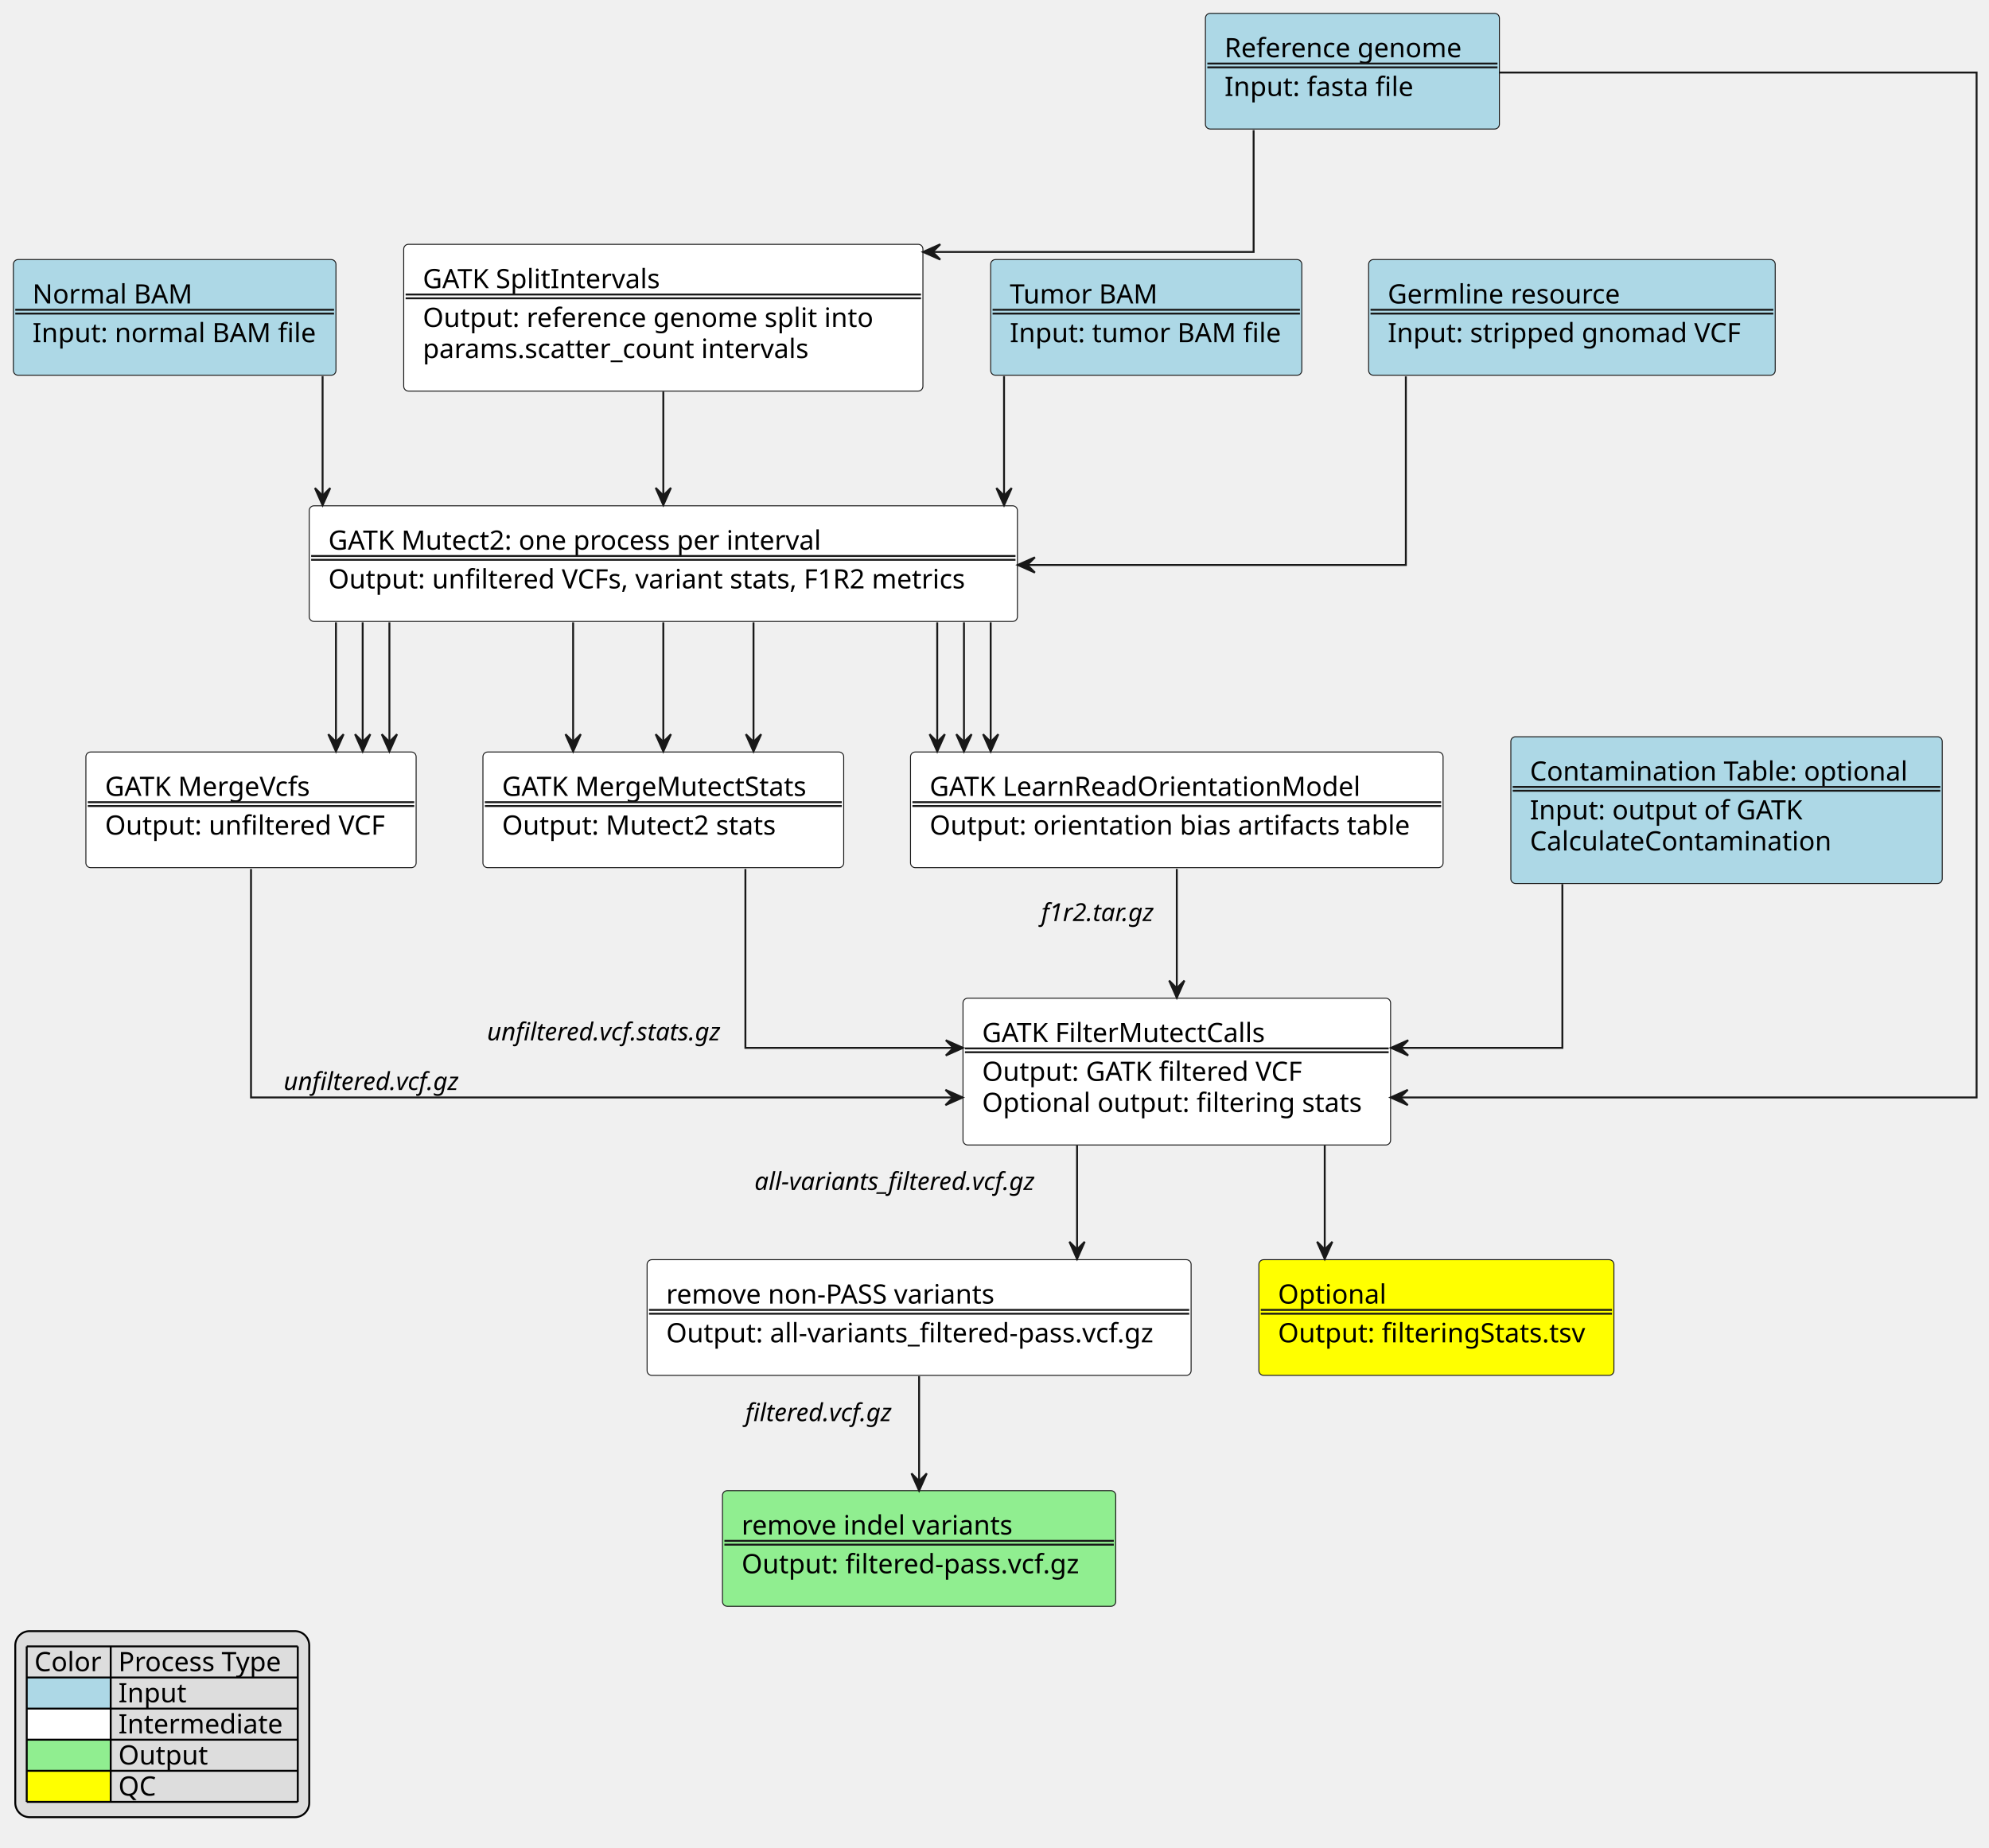
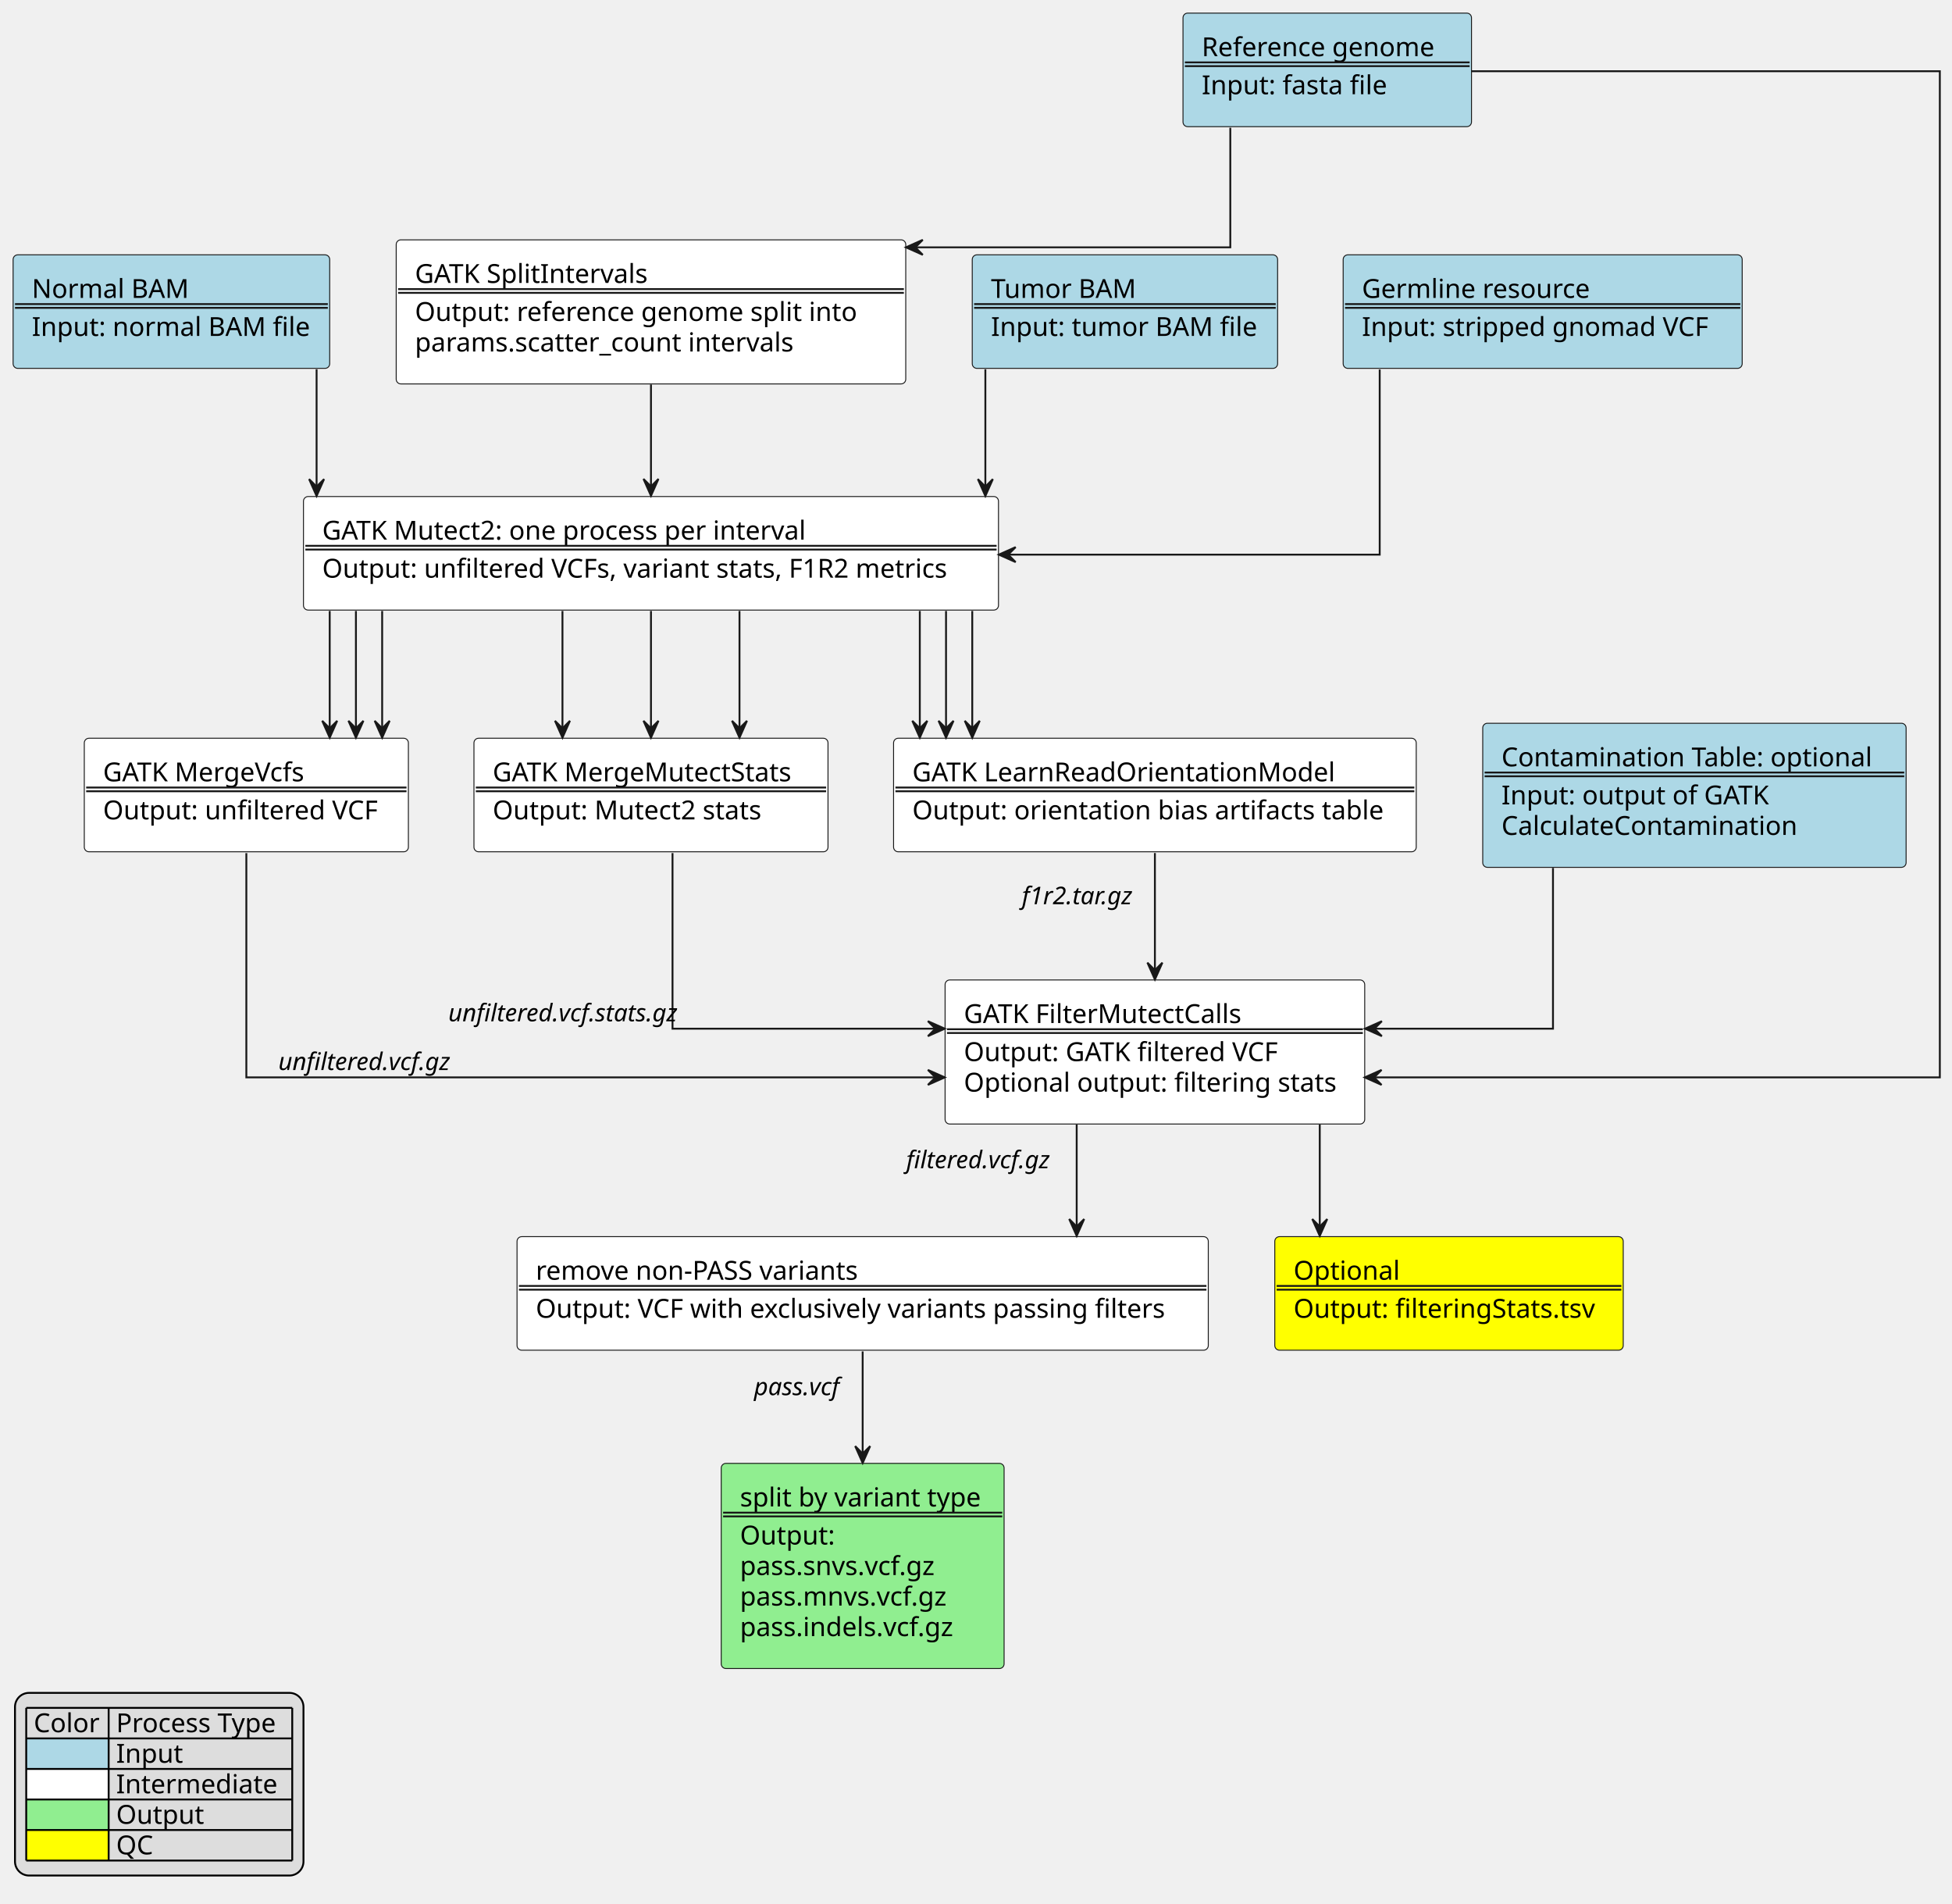
- <svg xmlns="http://www.w3.org/2000/svg" contentStyleType="text/css" height="968px" preserveAspectRatio="none" style="width:1042px;height:968px;background:#FFFFFF;" version="1.1" viewBox="0 0 1042 968" width="1042px" zoomAndPan="magnify">
+ <svg xmlns="http://www.w3.org/2000/svg" contentStyleType="text/css" height="1016px" preserveAspectRatio="none" style="width:1042px;height:1016px;background:#FFFFFF;" version="1.1" viewBox="0 0 1042 1016" width="1042px" zoomAndPan="magnify">
  <defs />
  <g>
    <g id="elem_normal_bam">
      <rect fill="#ADD8E6" height="60.594" rx="2.5" ry="2.5" style="stroke:#181818;stroke-width:0.5;" width="169" x="7" y="136" />
      <text fill="#000000" font-family="sans-serif" font-size="14" lengthAdjust="spacing" textLength="83" x="17" y="158.995">Normal BAM</text>
      <line style="stroke:#181818;stroke-width:1.0;" x1="8" x2="175" y1="162.297" y2="162.297" />
      <line style="stroke:#181818;stroke-width:1.0;" x1="8" x2="175" y1="164.297" y2="164.297" />
      <text fill="#000000" font-family="sans-serif" font-size="14" lengthAdjust="spacing" textLength="149" x="17" y="179.292">Input: normal BAM file</text>
    </g>
    <g id="elem_tumor_bam">
      <rect fill="#ADD8E6" height="60.594" rx="2.5" ry="2.5" style="stroke:#181818;stroke-width:0.5;" width="163" x="519" y="136" />
      <text fill="#000000" font-family="sans-serif" font-size="14" lengthAdjust="spacing" textLength="80" x="529" y="158.995">Tumor BAM</text>
      <line style="stroke:#181818;stroke-width:1.0;" x1="520" x2="681" y1="162.297" y2="162.297" />
      <line style="stroke:#181818;stroke-width:1.0;" x1="520" x2="681" y1="164.297" y2="164.297" />
      <text fill="#000000" font-family="sans-serif" font-size="14" lengthAdjust="spacing" textLength="143" x="529" y="179.292">Input: tumor BAM file</text>
    </g>
    <g id="elem_contamination_table">
      <rect fill="#ADD8E6" height="76.891" rx="2.5" ry="2.5" style="stroke:#181818;stroke-width:0.5;" width="226" x="791.5" y="386" />
      <text fill="#000000" font-family="sans-serif" font-size="14" lengthAdjust="spacing" textLength="206" x="801.5" y="408.995">Contamination Table: optional</text>
      <line style="stroke:#181818;stroke-width:1.0;" x1="792.5" x2="1016.5" y1="412.297" y2="412.297" />
      <line style="stroke:#181818;stroke-width:1.0;" x1="792.5" x2="1016.5" y1="414.297" y2="414.297" />
      <text fill="#000000" font-family="sans-serif" font-size="14" lengthAdjust="spacing" textLength="149" x="801.5" y="429.292">Input: output of GATK</text>
      <text fill="#000000" font-family="sans-serif" font-size="14" lengthAdjust="spacing" textLength="163" x="801.5" y="445.589">CalculateContamination</text>
    </g>
    <g id="elem_reference_genome">
      <rect fill="#ADD8E6" height="60.594" rx="2.5" ry="2.5" style="stroke:#181818;stroke-width:0.5;" width="154" x="631.5" y="7" />
      <text fill="#000000" font-family="sans-serif" font-size="14" lengthAdjust="spacing" textLength="134" x="641.5" y="29.995">Reference genome</text>
      <line style="stroke:#181818;stroke-width:1.0;" x1="632.5" x2="784.5" y1="33.297" y2="33.297" />
      <line style="stroke:#181818;stroke-width:1.0;" x1="632.5" x2="784.5" y1="35.297" y2="35.297" />
      <text fill="#000000" font-family="sans-serif" font-size="14" lengthAdjust="spacing" textLength="100" x="641.5" y="50.292">Input: fasta file</text>
    </g>
    <g id="elem_germline_resource">
      <rect fill="#ADD8E6" height="60.594" rx="2.5" ry="2.5" style="stroke:#181818;stroke-width:0.5;" width="213" x="717" y="136" />
      <text fill="#000000" font-family="sans-serif" font-size="14" lengthAdjust="spacing" textLength="128" x="727" y="158.995">Germline resource</text>
      <line style="stroke:#181818;stroke-width:1.0;" x1="718" x2="929" y1="162.297" y2="162.297" />
      <line style="stroke:#181818;stroke-width:1.0;" x1="718" x2="929" y1="164.297" y2="164.297" />
      <text fill="#000000" font-family="sans-serif" font-size="14" lengthAdjust="spacing" textLength="193" x="727" y="179.292">Input: stripped gnomad VCF</text>
    </g>
    <g id="elem_gatk_splitIntervals">
      <rect fill="#FFFFFF" height="76.891" rx="2.5" ry="2.5" style="stroke:#181818;stroke-width:0.5;" width="272" x="211.5" y="128" />
      <text fill="#000000" font-family="sans-serif" font-size="14" lengthAdjust="spacing" textLength="128" x="221.5" y="150.995">GATK SplitIntervals</text>
      <line style="stroke:#181818;stroke-width:1.0;" x1="212.5" x2="482.5" y1="154.297" y2="154.297" />
      <line style="stroke:#181818;stroke-width:1.0;" x1="212.5" x2="482.5" y1="156.297" y2="156.297" />
      <text fill="#000000" font-family="sans-serif" font-size="14" lengthAdjust="spacing" textLength="248" x="221.5" y="171.292">Output: reference genome split into</text>
      <text fill="#000000" font-family="sans-serif" font-size="14" lengthAdjust="spacing" textLength="211" x="221.5" y="187.589">params.scatter_count intervals</text>
    </g>
    <g id="elem_mutect2_call_sSNV">
      <rect fill="#FFFFFF" height="60.594" rx="2.5" ry="2.5" style="stroke:#181818;stroke-width:0.5;" width="371" x="162" y="265" />
      <text fill="#000000" font-family="sans-serif" font-size="14" lengthAdjust="spacing" textLength="275" x="172" y="287.995">GATK Mutect2: one process per interval</text>
      <line style="stroke:#181818;stroke-width:1.0;" x1="163" x2="532" y1="291.297" y2="291.297" />
      <line style="stroke:#181818;stroke-width:1.0;" x1="163" x2="532" y1="293.297" y2="293.297" />
      <text fill="#000000" font-family="sans-serif" font-size="14" lengthAdjust="spacing" textLength="351" x="172" y="308.292">Output: unfiltered VCFs, variant stats, F1R2 metrics</text>
    </g>
    <g id="elem_gatk_mergeVcfs">
      <rect fill="#FFFFFF" height="60.594" rx="2.5" ry="2.5" style="stroke:#181818;stroke-width:0.5;" width="173" x="45" y="394" />
      <text fill="#000000" font-family="sans-serif" font-size="14" lengthAdjust="spacing" textLength="115" x="55" y="416.995">GATK MergeVcfs</text>
      <line style="stroke:#181818;stroke-width:1.0;" x1="46" x2="217" y1="420.297" y2="420.297" />
      <line style="stroke:#181818;stroke-width:1.0;" x1="46" x2="217" y1="422.297" y2="422.297" />
      <text fill="#000000" font-family="sans-serif" font-size="14" lengthAdjust="spacing" textLength="153" x="55" y="437.292">Output: unfiltered VCF</text>
    </g>
    <g id="elem_mutect2_mergeStats">
      <rect fill="#FFFFFF" height="60.594" rx="2.5" ry="2.5" style="stroke:#181818;stroke-width:0.5;" width="189" x="253" y="394" />
      <text fill="#000000" font-family="sans-serif" font-size="14" lengthAdjust="spacing" textLength="169" x="263" y="416.995">GATK MergeMutectStats</text>
      <line style="stroke:#181818;stroke-width:1.0;" x1="254" x2="441" y1="420.297" y2="420.297" />
      <line style="stroke:#181818;stroke-width:1.0;" x1="254" x2="441" y1="422.297" y2="422.297" />
      <text fill="#000000" font-family="sans-serif" font-size="14" lengthAdjust="spacing" textLength="152" x="263" y="437.292">Output: Mutect2 stats</text>
    </g>
    <g id="elem_gatk_learnReadOrientation">
      <rect fill="#FFFFFF" height="60.594" rx="2.5" ry="2.5" style="stroke:#181818;stroke-width:0.5;" width="279" x="477" y="394" />
      <text fill="#000000" font-family="sans-serif" font-size="14" lengthAdjust="spacing" textLength="234" x="487" y="416.995">GATK LearnReadOrientationModel</text>
      <line style="stroke:#181818;stroke-width:1.0;" x1="478" x2="755" y1="420.297" y2="420.297" />
      <line style="stroke:#181818;stroke-width:1.0;" x1="478" x2="755" y1="422.297" y2="422.297" />
      <text fill="#000000" font-family="sans-serif" font-size="14" lengthAdjust="spacing" textLength="259" x="487" y="437.292">Output: orientation bias artifacts table</text>
    </g>
    <g id="elem_mutect2_filterCalls">
      <rect fill="#FFFFFF" height="76.891" rx="2.5" ry="2.5" style="stroke:#181818;stroke-width:0.5;" width="224" x="504.5" y="523" />
      <text fill="#000000" font-family="sans-serif" font-size="14" lengthAdjust="spacing" textLength="155" x="514.5" y="545.995">GATK FilterMutectCalls</text>
      <line style="stroke:#181818;stroke-width:1.0;" x1="505.5" x2="727.5" y1="549.297" y2="549.297" />
      <line style="stroke:#181818;stroke-width:1.0;" x1="505.5" x2="727.5" y1="551.297" y2="551.297" />
      <text fill="#000000" font-family="sans-serif" font-size="14" lengthAdjust="spacing" textLength="177" x="514.5" y="566.292">Output: GATK filtered VCF</text>
      <text fill="#000000" font-family="sans-serif" font-size="14" lengthAdjust="spacing" textLength="204" x="514.5" y="582.589">Optional output: filtering stats</text>
    </g>
    <g id="elem_awk_filterVCF">
-       <rect fill="#FFFFFF" height="60.594" rx="2.5" ry="2.5" style="stroke:#181818;stroke-width:0.5;" width="285" x="339" y="660" />
-       <text fill="#000000" font-family="sans-serif" font-size="14" lengthAdjust="spacing" textLength="181" x="349" y="682.995">remove non-PASS variants</text>
-       <line style="stroke:#181818;stroke-width:1.0;" x1="340" x2="623" y1="686.297" y2="686.297" />
-       <line style="stroke:#181818;stroke-width:1.0;" x1="340" x2="623" y1="688.297" y2="688.297" />
-       <text fill="#000000" font-family="sans-serif" font-size="14" lengthAdjust="spacing" textLength="265" x="349" y="703.292">Output: all-variants_filtered-pass.vcf.gz</text>
-     </g>
-     <g id="elem_bcftools_rmIndels">
-       <rect fill="#90EE90" height="60.594" rx="2.5" ry="2.5" style="stroke:#181818;stroke-width:0.5;" width="206" x="378.5" y="781" />
-       <text fill="#000000" font-family="sans-serif" font-size="14" lengthAdjust="spacing" textLength="146" x="388.5" y="803.995">remove indel variants</text>
-       <line style="stroke:#181818;stroke-width:1.0;" x1="379.5" x2="583.5" y1="807.297" y2="807.297" />
-       <line style="stroke:#181818;stroke-width:1.0;" x1="379.5" x2="583.5" y1="809.297" y2="809.297" />
-       <text fill="#000000" font-family="sans-serif" font-size="14" lengthAdjust="spacing" textLength="186" x="388.5" y="824.292">Output: filtered-pass.vcf.gz</text>
+       <rect fill="#FFFFFF" height="60.594" rx="2.5" ry="2.5" style="stroke:#181818;stroke-width:0.5;" width="369" x="276" y="660" />
+       <text fill="#000000" font-family="sans-serif" font-size="14" lengthAdjust="spacing" textLength="181" x="286" y="682.995">remove non-PASS variants</text>
+       <line style="stroke:#181818;stroke-width:1.0;" x1="277" x2="644" y1="686.297" y2="686.297" />
+       <line style="stroke:#181818;stroke-width:1.0;" x1="277" x2="644" y1="688.297" y2="688.297" />
+       <text fill="#000000" font-family="sans-serif" font-size="14" lengthAdjust="spacing" textLength="349" x="286" y="703.292">Output: VCF with exclusively variants passing filters</text>
+     </g>
+     <g id="elem_bcftools_splitVCF">
+       <rect fill="#90EE90" height="109.484" rx="2.5" ry="2.5" style="stroke:#181818;stroke-width:0.5;" width="151" x="385" y="781" />
+       <text fill="#000000" font-family="sans-serif" font-size="14" lengthAdjust="spacing" textLength="131" x="395" y="803.995">split by variant type</text>
+       <line style="stroke:#181818;stroke-width:1.0;" x1="386" x2="535" y1="807.297" y2="807.297" />
+       <line style="stroke:#181818;stroke-width:1.0;" x1="386" x2="535" y1="809.297" y2="809.297" />
+       <text fill="#000000" font-family="sans-serif" font-size="14" lengthAdjust="spacing" textLength="53" x="395" y="824.292">Output:</text>
+       <text fill="#000000" font-family="sans-serif" font-size="14" lengthAdjust="spacing" textLength="113" x="395" y="840.589">pass.snvs.vcf.gz</text>
+       <text fill="#000000" font-family="sans-serif" font-size="14" lengthAdjust="spacing" textLength="118" x="395" y="856.886">pass.mnvs.vcf.gz</text>
+       <text fill="#000000" font-family="sans-serif" font-size="14" lengthAdjust="spacing" textLength="122" x="395" y="873.183">pass.indels.vcf.gz</text>
    </g>
    <g id="elem_gatk_filteringStats">
-       <rect fill="#FFFF00" height="60.594" rx="2.5" ry="2.5" style="stroke:#181818;stroke-width:0.5;" width="186" x="659.5" y="660" />
-       <text fill="#000000" font-family="sans-serif" font-size="14" lengthAdjust="spacing" textLength="57" x="669.5" y="682.995">Optional</text>
-       <line style="stroke:#181818;stroke-width:1.0;" x1="660.5" x2="844.5" y1="686.297" y2="686.297" />
-       <line style="stroke:#181818;stroke-width:1.0;" x1="660.5" x2="844.5" y1="688.297" y2="688.297" />
-       <text fill="#000000" font-family="sans-serif" font-size="14" lengthAdjust="spacing" textLength="166" x="669.5" y="703.292">Output: filteringStats.tsv</text>
+       <rect fill="#FFFF00" height="60.594" rx="2.5" ry="2.5" style="stroke:#181818;stroke-width:0.5;" width="186" x="680.5" y="660" />
+       <text fill="#000000" font-family="sans-serif" font-size="14" lengthAdjust="spacing" textLength="57" x="690.5" y="682.995">Optional</text>
+       <line style="stroke:#181818;stroke-width:1.0;" x1="681.5" x2="865.5" y1="686.297" y2="686.297" />
+       <line style="stroke:#181818;stroke-width:1.0;" x1="681.5" x2="865.5" y1="688.297" y2="688.297" />
+       <text fill="#000000" font-family="sans-serif" font-size="14" lengthAdjust="spacing" textLength="166" x="690.5" y="703.292">Output: filteringStats.tsv</text>
    </g>
    <g id="link_reference_genome_gatk_splitIntervals">
      <path codeLine="27" d="M656.75,68.18 C656.75,95.77 656.75,132 656.75,132 C656.75,132 488.59,132 488.59,132 " fill="none" id="reference_genome-to-gatk_splitIntervals" style="stroke:#181818;stroke-width:1.0;" />
      <polygon fill="#181818" points="483.59,132,492.59,136,488.59,132,492.59,128,483.59,132" style="stroke:#181818;stroke-width:1.0;" />
    </g>
    <g id="link_normal_bam_mutect2_call_sSNV">
      <path codeLine="28" d="M169,197.07 C169,197.07 169,259.7 169,259.7 " fill="none" id="normal_bam-to-mutect2_call_sSNV" style="stroke:#181818;stroke-width:1.0;" />
      <polygon fill="#181818" points="169,264.7,173,255.7,169,259.7,165,255.7,169,264.7" style="stroke:#181818;stroke-width:1.0;" />
    </g>
    <g id="link_tumor_bam_mutect2_call_sSNV">
      <path codeLine="29" d="M526,197.07 C526,197.07 526,259.7 526,259.7 " fill="none" id="tumor_bam-to-mutect2_call_sSNV" style="stroke:#181818;stroke-width:1.0;" />
      <polygon fill="#181818" points="526,264.7,530,255.7,526,259.7,522,255.7,526,264.7" style="stroke:#181818;stroke-width:1.0;" />
    </g>
    <g id="link_gatk_splitIntervals_mutect2_call_sSNV">
      <path codeLine="30" d="M347.5,205.2 C347.5,205.2 347.5,259.6 347.5,259.6 " fill="none" id="gatk_splitIntervals-to-mutect2_call_sSNV" style="stroke:#181818;stroke-width:1.0;" />
      <polygon fill="#181818" points="347.5,264.6,351.5,255.6,347.5,259.6,343.5,255.6,347.5,264.6" style="stroke:#181818;stroke-width:1.0;" />
    </g>
    <g id="link_germline_resource_mutect2_call_sSNV">
      <path codeLine="31" d="M736.5,197.19 C736.5,235.48 736.5,296 736.5,296 C736.5,296 538.17,296 538.17,296 " fill="none" id="germline_resource-to-mutect2_call_sSNV" style="stroke:#181818;stroke-width:1.0;" />
      <polygon fill="#181818" points="533.17,296,542.17,300,538.17,296,542.17,292,533.17,296" style="stroke:#181818;stroke-width:1.0;" />
    </g>
    <g id="link_mutect2_call_sSNV_gatk_mergeVcfs">
      <path codeLine="32" d="M176,326.07 C176,326.07 176,388.7 176,388.7 " fill="none" id="mutect2_call_sSNV-to-gatk_mergeVcfs" style="stroke:#181818;stroke-width:1.0;" />
      <polygon fill="#181818" points="176,393.7,180,384.7,176,388.7,172,384.7,176,393.7" style="stroke:#181818;stroke-width:1.0;" />
    </g>
    <g id="link_mutect2_call_sSNV_gatk_mergeVcfs">
      <path codeLine="35" d="M190,326.07 C190,326.07 190,388.7 190,388.7 " fill="none" id="mutect2_call_sSNV-to-gatk_mergeVcfs-1" style="stroke:#181818;stroke-width:1.0;" />
      <polygon fill="#181818" points="190,393.7,194,384.7,190,388.7,186,384.7,190,393.7" style="stroke:#181818;stroke-width:1.0;" />
    </g>
    <g id="link_mutect2_call_sSNV_gatk_mergeVcfs">
      <path codeLine="36" d="M204,326.07 C204,326.07 204,388.7 204,388.7 " fill="none" id="mutect2_call_sSNV-to-gatk_mergeVcfs-2" style="stroke:#181818;stroke-width:1.0;" />
      <polygon fill="#181818" points="204,393.7,208,384.7,204,388.7,200,384.7,204,393.7" style="stroke:#181818;stroke-width:1.0;" />
    </g>
    <g id="link_mutect2_call_sSNV_gatk_learnReadOrientation">
      <path codeLine="33" d="M491,326.07 C491,326.07 491,388.7 491,388.7 " fill="none" id="mutect2_call_sSNV-to-gatk_learnReadOrientation" style="stroke:#181818;stroke-width:1.0;" />
      <polygon fill="#181818" points="491,393.7,495,384.7,491,388.7,487,384.7,491,393.7" style="stroke:#181818;stroke-width:1.0;" />
    </g>
    <g id="link_mutect2_call_sSNV_gatk_learnReadOrientation">
      <path codeLine="37" d="M505,326.07 C505,326.07 505,388.7 505,388.7 " fill="none" id="mutect2_call_sSNV-to-gatk_learnReadOrientation-1" style="stroke:#181818;stroke-width:1.0;" />
      <polygon fill="#181818" points="505,393.7,509,384.7,505,388.7,501,384.7,505,393.7" style="stroke:#181818;stroke-width:1.0;" />
    </g>
    <g id="link_mutect2_call_sSNV_gatk_learnReadOrientation">
      <path codeLine="39" d="M519,326.07 C519,326.07 519,388.7 519,388.7 " fill="none" id="mutect2_call_sSNV-to-gatk_learnReadOrientation-2" style="stroke:#181818;stroke-width:1.0;" />
      <polygon fill="#181818" points="519,393.7,523,384.7,519,388.7,515,384.7,519,393.7" style="stroke:#181818;stroke-width:1.0;" />
    </g>
    <g id="link_mutect2_call_sSNV_mutect2_mergeStats">
      <path codeLine="34" d="M347.5,326.07 C347.5,326.07 347.5,388.7 347.5,388.7 " fill="none" id="mutect2_call_sSNV-to-mutect2_mergeStats" style="stroke:#181818;stroke-width:1.0;" />
      <polygon fill="#181818" points="347.5,393.7,351.5,384.7,347.5,388.7,343.5,384.7,347.5,393.7" style="stroke:#181818;stroke-width:1.0;" />
    </g>
    <g id="link_mutect2_call_sSNV_mutect2_mergeStats">
      <path codeLine="38" d="M300.25,326.07 C300.25,326.07 300.25,388.7 300.25,388.7 " fill="none" id="mutect2_call_sSNV-to-mutect2_mergeStats-1" style="stroke:#181818;stroke-width:1.0;" />
      <polygon fill="#181818" points="300.25,393.7,304.25,384.7,300.25,388.7,296.25,384.7,300.25,393.7" style="stroke:#181818;stroke-width:1.0;" />
    </g>
    <g id="link_mutect2_call_sSNV_mutect2_mergeStats">
      <path codeLine="40" d="M394.75,326.07 C394.75,326.07 394.75,388.7 394.75,388.7 " fill="none" id="mutect2_call_sSNV-to-mutect2_mergeStats-2" style="stroke:#181818;stroke-width:1.0;" />
      <polygon fill="#181818" points="394.75,393.7,398.75,384.7,394.75,388.7,390.75,384.7,394.75,393.7" style="stroke:#181818;stroke-width:1.0;" />
    </g>
    <g id="link_gatk_mergeVcfs_mutect2_filterCalls">
      <path codeLine="42" d="M131.5,455.32 C131.5,499.35 131.5,575 131.5,575 C131.5,575 499.32,575 499.32,575 " fill="none" id="gatk_mergeVcfs-to-mutect2_filterCalls" style="stroke:#181818;stroke-width:1.0;" />
      <polygon fill="#181818" points="504.32,575,495.32,571,499.32,575,495.32,579,504.32,575" style="stroke:#181818;stroke-width:1.0;" />
      <text fill="#000000" font-family="sans-serif" font-size="13" font-style="italic" lengthAdjust="spacing" textLength="102" x="148.57" y="571.067">unfiltered.vcf.gz</text>
    </g>
    <g id="link_gatk_learnReadOrientation_mutect2_filterCalls">
      <path codeLine="43" d="M616.5,455.25 C616.5,455.25 616.5,517.76 616.5,517.76 " fill="none" id="gatk_learnReadOrientation-to-mutect2_filterCalls" style="stroke:#181818;stroke-width:1.0;" />
      <polygon fill="#181818" points="616.5,522.76,620.5,513.76,616.5,517.76,612.5,513.76,616.5,522.76" style="stroke:#181818;stroke-width:1.0;" />
      <text fill="#000000" font-family="sans-serif" font-size="13" font-style="italic" lengthAdjust="spacing" textLength="66" x="545.5" y="482.567">f1r2.tar.gz</text>
    </g>
    <g id="link_mutect2_mergeStats_mutect2_filterCalls">
-       <path codeLine="44" d="M390.5,455.28 C390.5,492.14 390.5,549 390.5,549 C390.5,549 499.49,549 499.49,549 " fill="none" id="mutect2_mergeStats-to-mutect2_filterCalls" style="stroke:#181818;stroke-width:1.0;" />
-       <polygon fill="#181818" points="504.49,549,495.49,545,499.49,549,495.49,553,504.49,549" style="stroke:#181818;stroke-width:1.0;" />
-       <text fill="#000000" font-family="sans-serif" font-size="13" font-style="italic" lengthAdjust="spacing" textLength="138" x="255.13" y="545.067">unfiltered.vcf.stats.gz</text>
+       <path codeLine="44" d="M359,455.28 C359,492.14 359,549 359,549 C359,549 499.31,549 499.31,549 " fill="none" id="mutect2_mergeStats-to-mutect2_filterCalls" style="stroke:#181818;stroke-width:1.0;" />
+       <polygon fill="#181818" points="504.31,549,495.31,545,499.31,549,495.31,553,504.31,549" style="stroke:#181818;stroke-width:1.0;" />
+       <text fill="#000000" font-family="sans-serif" font-size="13" font-style="italic" lengthAdjust="spacing" textLength="138" x="239.29" y="545.067">unfiltered.vcf.stats.gz</text>
    </g>
    <g id="link_reference_genome_mutect2_filterCalls">
      <path codeLine="45" d="M785.58,38 C882.26,38 1035.5,38 1035.5,38 C1035.5,38 1035.5,575 1035.5,575 C1035.5,575 733.51,575 733.51,575 " fill="none" id="reference_genome-to-mutect2_filterCalls" style="stroke:#181818;stroke-width:1.0;" />
      <polygon fill="#181818" points="728.51,575,737.51,579,733.51,575,737.51,571,728.51,575" style="stroke:#181818;stroke-width:1.0;" />
    </g>
    <g id="link_contamination_table_mutect2_filterCalls">
-       <path codeLine="46" d="M818.5,463.21 C818.5,499.76 818.5,549 818.5,549 C818.5,549 733.72,549 733.72,549 " fill="none" id="contamination_table-to-mutect2_filterCalls" style="stroke:#181818;stroke-width:1.0;" />
-       <polygon fill="#181818" points="728.72,549,737.72,553,733.72,549,737.72,545,728.72,549" style="stroke:#181818;stroke-width:1.0;" />
+       <path codeLine="46" d="M829,463.21 C829,499.76 829,549 829,549 C829,549 733.66,549 733.66,549 " fill="none" id="contamination_table-to-mutect2_filterCalls" style="stroke:#181818;stroke-width:1.0;" />
+       <polygon fill="#181818" points="728.66,549,737.66,553,733.66,549,737.66,545,728.66,549" style="stroke:#181818;stroke-width:1.0;" />
    </g>
    <g id="link_mutect2_filterCalls_gatk_filteringStats">
-       <path codeLine="47" d="M694,600.2 C694,600.2 694,654.6 694,654.6 " fill="none" id="mutect2_filterCalls-to-gatk_filteringStats" style="stroke:#181818;stroke-width:1.0;" />
-       <polygon fill="#181818" points="694,659.6,698,650.6,694,654.6,690,650.6,694,659.6" style="stroke:#181818;stroke-width:1.0;" />
+       <path codeLine="47" d="M704.5,600.2 C704.5,600.2 704.5,654.6 704.5,654.6 " fill="none" id="mutect2_filterCalls-to-gatk_filteringStats" style="stroke:#181818;stroke-width:1.0;" />
+       <polygon fill="#181818" points="704.5,659.6,708.5,650.6,704.5,654.6,700.5,650.6,704.5,659.6" style="stroke:#181818;stroke-width:1.0;" />
    </g>
    <g id="link_mutect2_filterCalls_awk_filterVCF">
-       <path codeLine="48" d="M564.25,600.2 C564.25,600.2 564.25,654.6 564.25,654.6 " fill="none" id="mutect2_filterCalls-to-awk_filterVCF" style="stroke:#181818;stroke-width:1.0;" />
-       <polygon fill="#181818" points="564.25,659.6,568.25,650.6,564.25,654.6,560.25,650.6,564.25,659.6" style="stroke:#181818;stroke-width:1.0;" />
-       <text fill="#000000" font-family="sans-serif" font-size="13" font-style="italic" lengthAdjust="spacing" textLength="164" x="395.25" y="623.467">all-variants_filtered.vcf.gz</text>
-     </g>
-     <g id="link_awk_filterVCF_bcftools_rmIndels">
-       <path codeLine="49" d="M481.5,721.03 C481.5,721.03 481.5,775.98 481.5,775.98 " fill="none" id="awk_filterVCF-to-bcftools_rmIndels" style="stroke:#181818;stroke-width:1.0;" />
-       <polygon fill="#181818" points="481.5,780.98,485.5,771.98,481.5,775.98,477.5,771.98,481.5,780.98" style="stroke:#181818;stroke-width:1.0;" />
-       <text fill="#000000" font-family="sans-serif" font-size="13" font-style="italic" lengthAdjust="spacing" textLength="86" x="390.5" y="744.567">filtered.vcf.gz</text>
-     </g>
-     <rect fill="#DDDDDD" height="97.484" rx="7.5" ry="7.5" style="stroke:#000000;stroke-width:1.0;" width="154" x="8" y="854.594" />
-     <text fill="#000000" font-family="sans-serif" font-size="14" lengthAdjust="spacing" textLength="36" x="18" y="875.589">Color</text>
-     <text fill="#000000" font-family="sans-serif" font-size="14" lengthAdjust="spacing" textLength="94" x="62" y="875.589">Process Type</text>
-     <rect fill="#ADD8E6" height="16.297" style="stroke:none;stroke-width:1.0;" width="44" x="14" y="878.891" />
-     <text fill="#000000" font-family="sans-serif" font-size="14" lengthAdjust="spacing" textLength="4" x="14" y="891.886"> </text>
-     <text fill="#000000" font-family="sans-serif" font-size="14" lengthAdjust="spacing" textLength="35" x="62" y="891.886">Input</text>
-     <rect fill="#FFFFFF" height="16.297" style="stroke:none;stroke-width:1.0;" width="44" x="14" y="895.188" />
-     <text fill="#000000" font-family="sans-serif" font-size="14" lengthAdjust="spacing" textLength="4" x="14" y="908.183"> </text>
-     <text fill="#000000" font-family="sans-serif" font-size="14" lengthAdjust="spacing" textLength="87" x="62" y="908.183">Intermediate</text>
-     <rect fill="#90EE90" height="16.297" style="stroke:none;stroke-width:1.0;" width="44" x="14" y="911.484" />
-     <text fill="#000000" font-family="sans-serif" font-size="14" lengthAdjust="spacing" textLength="4" x="14" y="924.48"> </text>
-     <text fill="#000000" font-family="sans-serif" font-size="14" lengthAdjust="spacing" textLength="48" x="62" y="924.48">Output</text>
-     <rect fill="#FFFF00" height="16.297" style="stroke:none;stroke-width:1.0;" width="44" x="14" y="927.781" />
+       <path codeLine="48" d="M574.75,600.2 C574.75,600.2 574.75,654.6 574.75,654.6 " fill="none" id="mutect2_filterCalls-to-awk_filterVCF" style="stroke:#181818;stroke-width:1.0;" />
+       <polygon fill="#181818" points="574.75,659.6,578.75,650.6,574.75,654.6,570.75,650.6,574.75,659.6" style="stroke:#181818;stroke-width:1.0;" />
+       <text fill="#000000" font-family="sans-serif" font-size="13" font-style="italic" lengthAdjust="spacing" textLength="86" x="483.75" y="623.467">filtered.vcf.gz</text>
+     </g>
+     <g id="link_awk_filterVCF_bcftools_splitVCF">
+       <path codeLine="49" d="M460.5,721.25 C460.5,721.25 460.5,775.79 460.5,775.79 " fill="none" id="awk_filterVCF-to-bcftools_splitVCF" style="stroke:#181818;stroke-width:1.0;" />
+       <polygon fill="#181818" points="460.5,780.79,464.5,771.79,460.5,775.79,456.5,771.79,460.5,780.79" style="stroke:#181818;stroke-width:1.0;" />
+       <text fill="#000000" font-family="sans-serif" font-size="13" font-style="italic" lengthAdjust="spacing" textLength="53" x="402.5" y="744.587">pass.vcf</text>
+     </g>
+     <rect fill="#DDDDDD" height="97.484" rx="7.5" ry="7.5" style="stroke:#000000;stroke-width:1.0;" width="154" x="8" y="903.484" />
+     <text fill="#000000" font-family="sans-serif" font-size="14" lengthAdjust="spacing" textLength="36" x="18" y="924.48">Color</text>
+     <text fill="#000000" font-family="sans-serif" font-size="14" lengthAdjust="spacing" textLength="94" x="62" y="924.48">Process Type</text>
+     <rect fill="#ADD8E6" height="16.297" style="stroke:none;stroke-width:1.0;" width="44" x="14" y="927.781" />
    <text fill="#000000" font-family="sans-serif" font-size="14" lengthAdjust="spacing" textLength="4" x="14" y="940.776"> </text>
-     <text fill="#000000" font-family="sans-serif" font-size="14" lengthAdjust="spacing" textLength="21" x="62" y="940.776">QC</text>
-     <line style="stroke:#000000;stroke-width:1.0;" x1="14" x2="156" y1="862.594" y2="862.594" />
-     <line style="stroke:#000000;stroke-width:1.0;" x1="14" x2="156" y1="878.891" y2="878.891" />
-     <line style="stroke:#000000;stroke-width:1.0;" x1="14" x2="156" y1="895.188" y2="895.188" />
+     <text fill="#000000" font-family="sans-serif" font-size="14" lengthAdjust="spacing" textLength="35" x="62" y="940.776">Input</text>
+     <rect fill="#FFFFFF" height="16.297" style="stroke:none;stroke-width:1.0;" width="44" x="14" y="944.078" />
+     <text fill="#000000" font-family="sans-serif" font-size="14" lengthAdjust="spacing" textLength="4" x="14" y="957.073"> </text>
+     <text fill="#000000" font-family="sans-serif" font-size="14" lengthAdjust="spacing" textLength="87" x="62" y="957.073">Intermediate</text>
+     <rect fill="#90EE90" height="16.297" style="stroke:none;stroke-width:1.0;" width="44" x="14" y="960.375" />
+     <text fill="#000000" font-family="sans-serif" font-size="14" lengthAdjust="spacing" textLength="4" x="14" y="973.37"> </text>
+     <text fill="#000000" font-family="sans-serif" font-size="14" lengthAdjust="spacing" textLength="48" x="62" y="973.37">Output</text>
+     <rect fill="#FFFF00" height="16.297" style="stroke:none;stroke-width:1.0;" width="44" x="14" y="976.672" />
+     <text fill="#000000" font-family="sans-serif" font-size="14" lengthAdjust="spacing" textLength="4" x="14" y="989.667"> </text>
+     <text fill="#000000" font-family="sans-serif" font-size="14" lengthAdjust="spacing" textLength="21" x="62" y="989.667">QC</text>
    <line style="stroke:#000000;stroke-width:1.0;" x1="14" x2="156" y1="911.484" y2="911.484" />
    <line style="stroke:#000000;stroke-width:1.0;" x1="14" x2="156" y1="927.781" y2="927.781" />
    <line style="stroke:#000000;stroke-width:1.0;" x1="14" x2="156" y1="944.078" y2="944.078" />
-     <line style="stroke:#000000;stroke-width:1.0;" x1="14" x2="14" y1="862.594" y2="944.078" />
-     <line style="stroke:#000000;stroke-width:1.0;" x1="58" x2="58" y1="862.594" y2="944.078" />
-     <line style="stroke:#000000;stroke-width:1.0;" x1="156" x2="156" y1="862.594" y2="944.078" />
+     <line style="stroke:#000000;stroke-width:1.0;" x1="14" x2="156" y1="960.375" y2="960.375" />
+     <line style="stroke:#000000;stroke-width:1.0;" x1="14" x2="156" y1="976.672" y2="976.672" />
+     <line style="stroke:#000000;stroke-width:1.0;" x1="14" x2="156" y1="992.969" y2="992.969" />
+     <line style="stroke:#000000;stroke-width:1.0;" x1="14" x2="14" y1="911.484" y2="992.969" />
+     <line style="stroke:#000000;stroke-width:1.0;" x1="58" x2="58" y1="911.484" y2="992.969" />
+     <line style="stroke:#000000;stroke-width:1.0;" x1="156" x2="156" y1="911.484" y2="992.969" />
  </g>
</svg>
